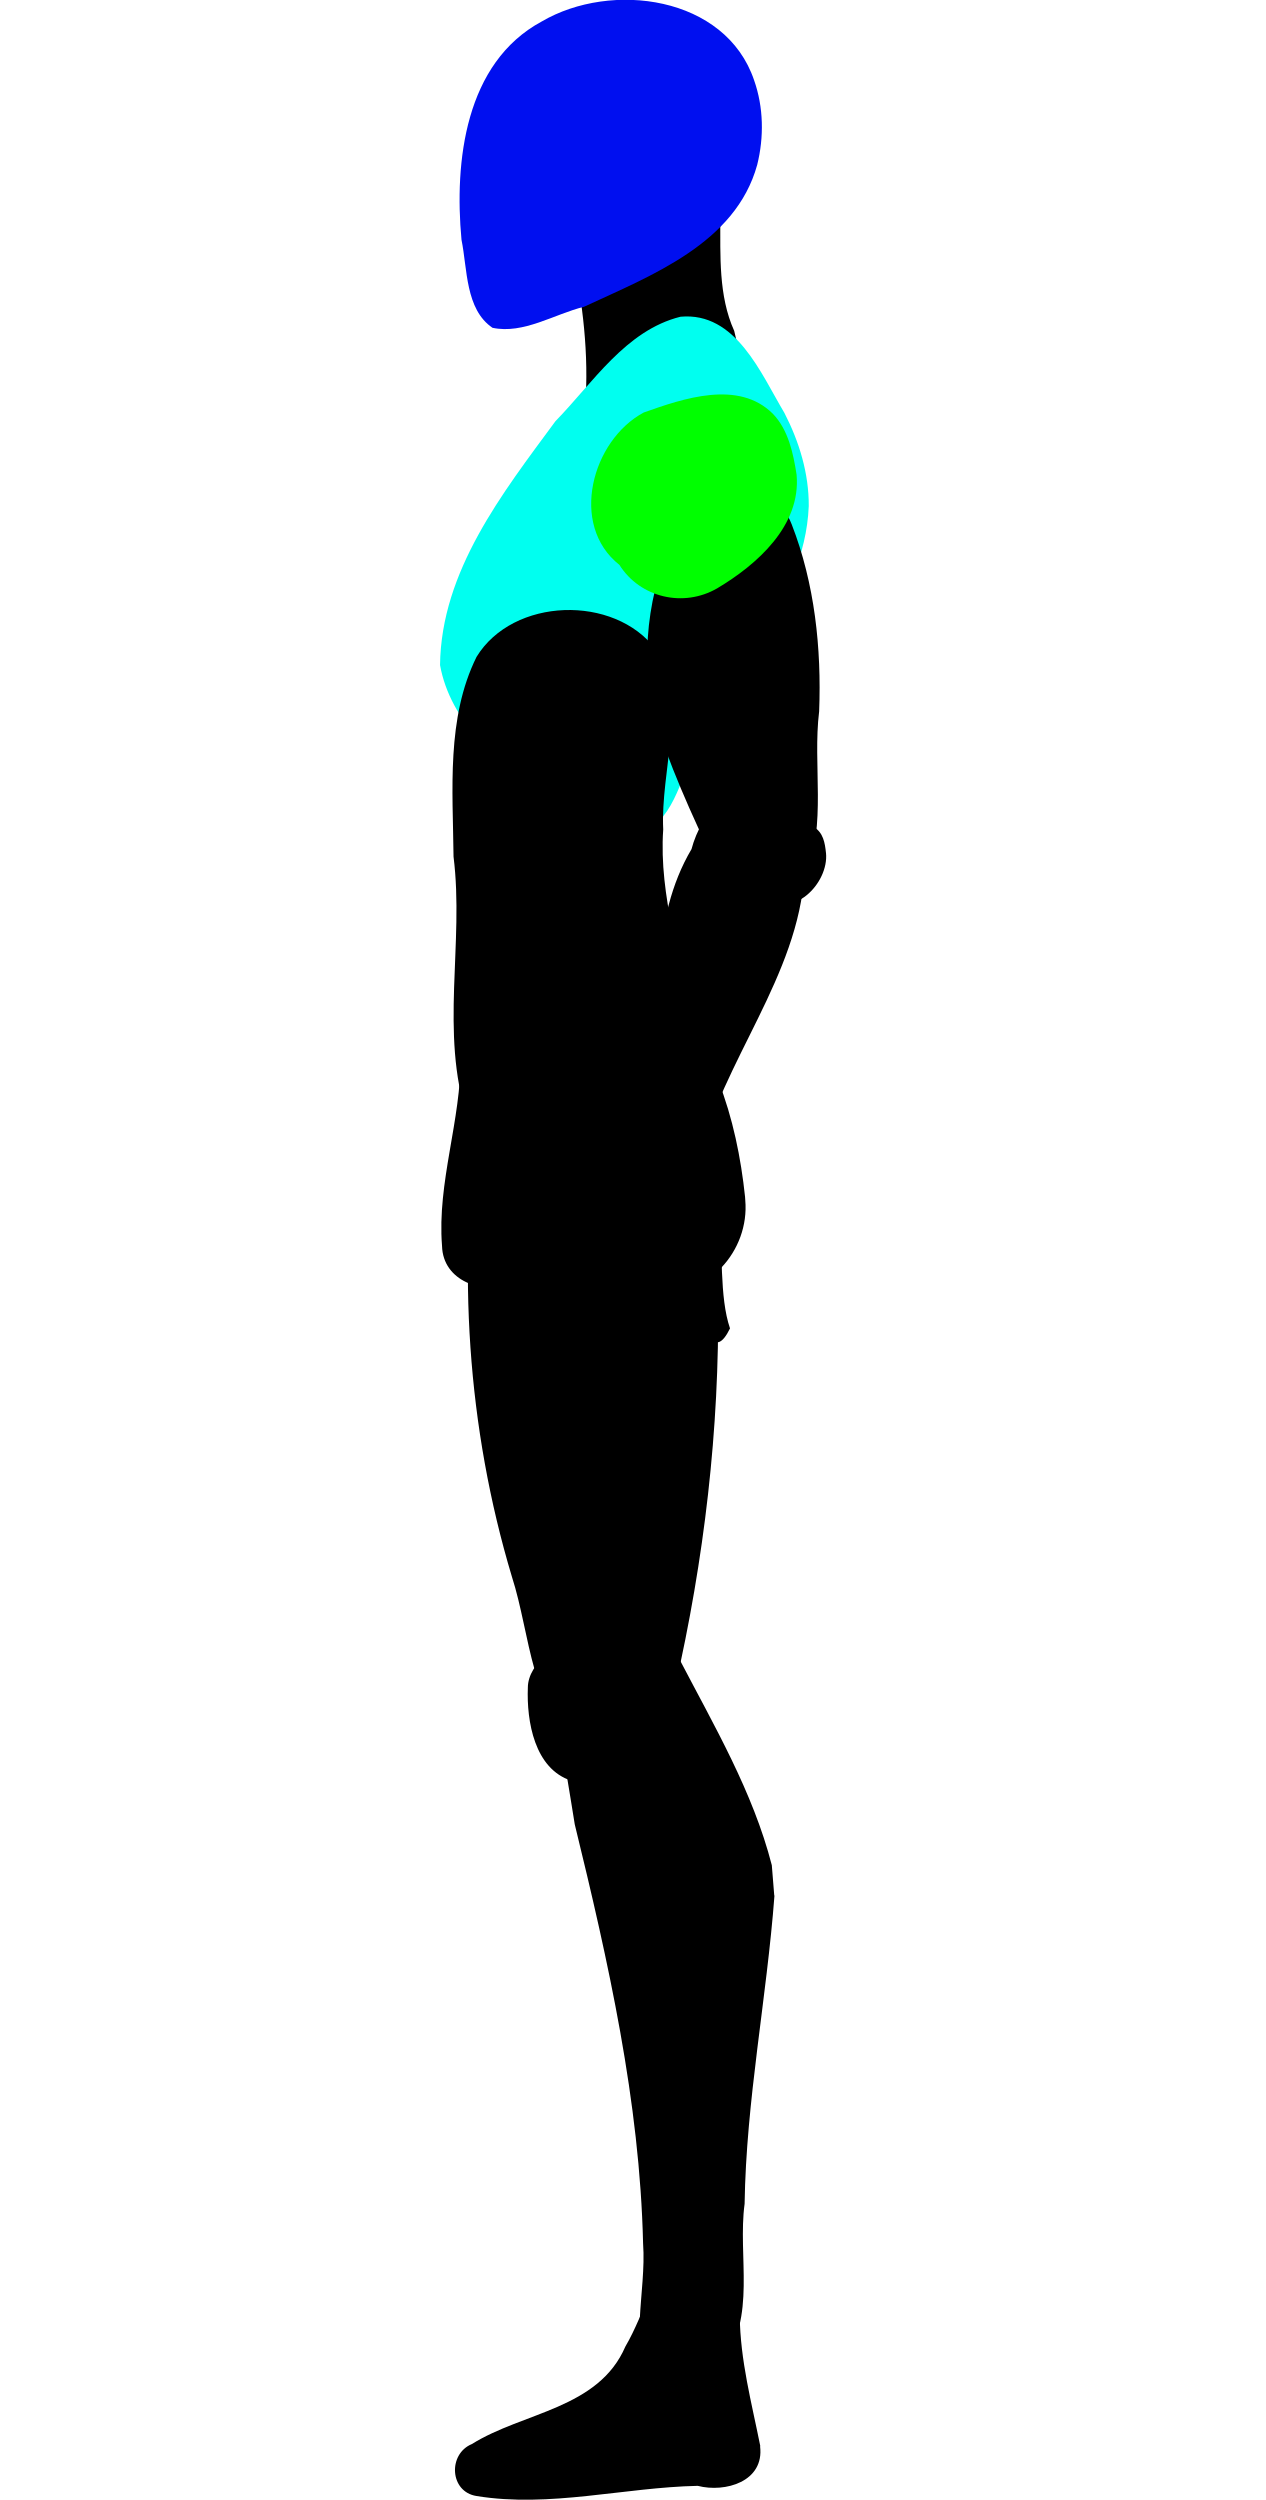
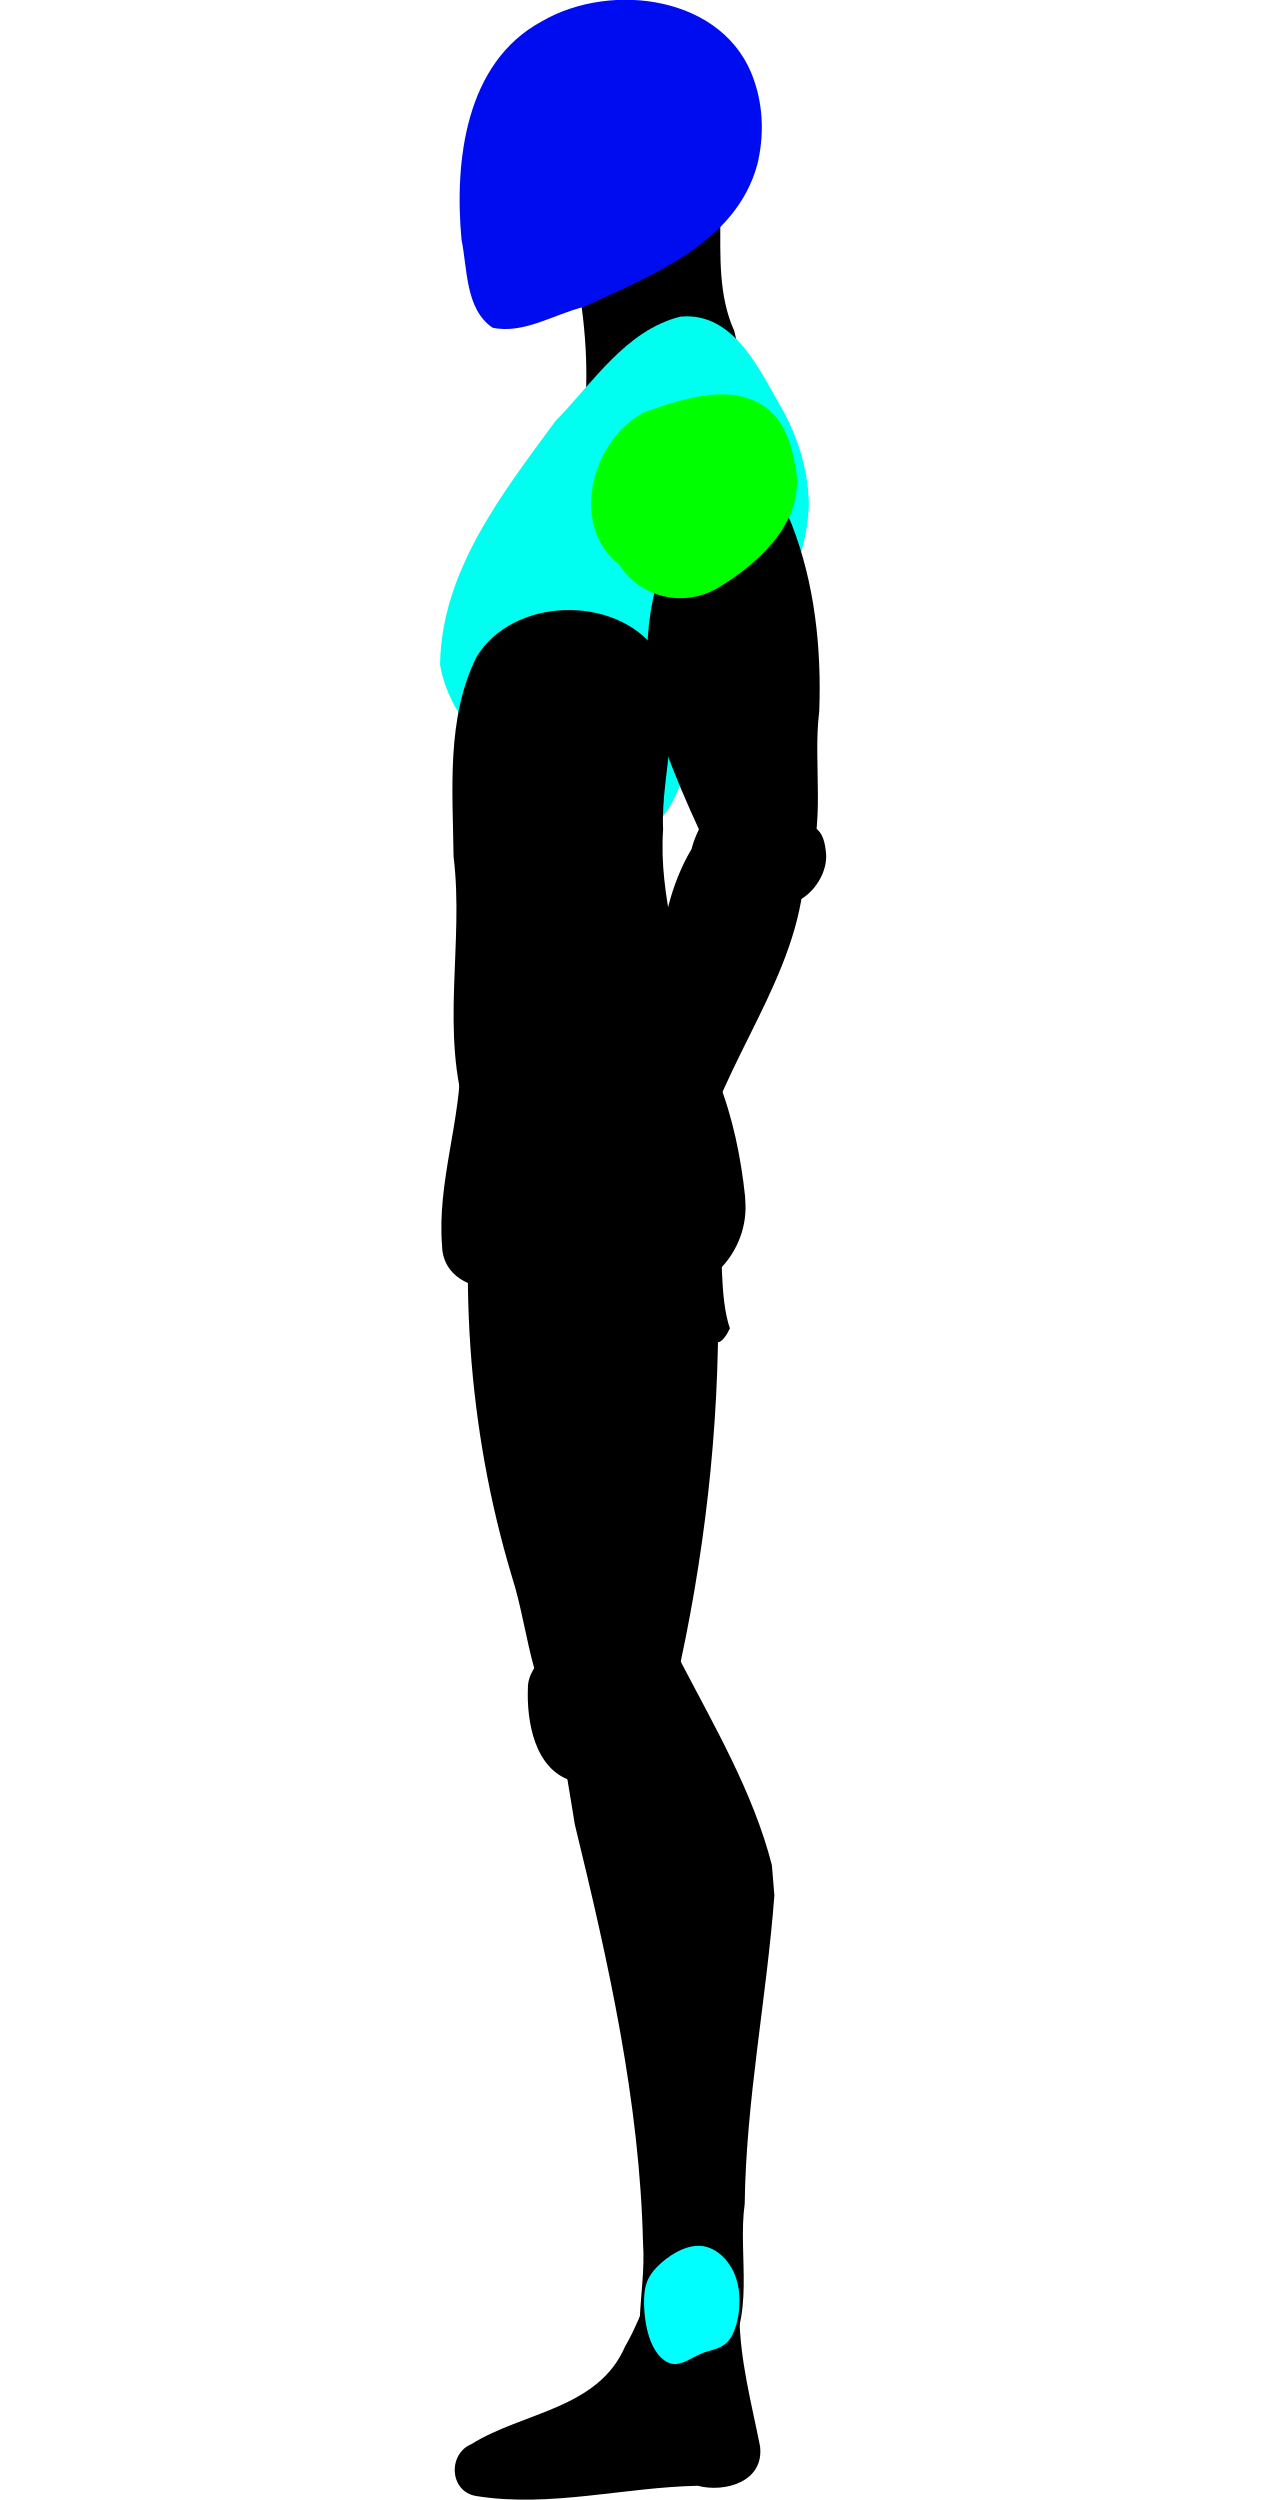
- <svg xmlns="http://www.w3.org/2000/svg" width="800" height="1580" viewBox="0 0 1.746 11.303" version="1.1" id="svg197">
-   <defs id="defs201" />
-   <path fill-rule="evenodd" fill="#000000" stroke="#555555" stroke-width="0" opacity="1" d="M 1.396,1.835 C 1.159,1.891 0.919,1.944 0.686,2.009 0.609,2.044 0.688,1.833 0.66,1.792 0.672,1.558 0.639,1.326 0.59,1.097 0.816,1.064 1.044,1.034 1.268,0.99 1.269,1.152 1.259,1.337 1.331,1.496 1.359,1.607 1.373,1.722 1.396,1.835 Z" id="neck" />
-   <path fill-rule="evenodd" fill="#00fff0" stroke="#555555" stroke-width="0" opacity="1" d="M 1.668,2.288 C 1.65,2.737 1.274,3.054 1.124,3.458 1.074,3.573 1.014,3.799 0.842,3.745 0.729,3.682 0.625,3.605 0.496,3.571 0.266,3.467 0.047,3.263 0.001,3.007 0.006,2.582 0.283,2.23 0.523,1.904 0.692,1.731 0.84,1.494 1.088,1.432 1.339,1.409 1.451,1.688 1.558,1.867 c 0.067,0.13 0.111,0.274 0.11,0.421 z" id="upperBody" />
-   <path fill-rule="evenodd" fill="#000000" stroke="#555555" stroke-width="0" opacity="1" d="M 1.137,4.642 C 1.161,4.978 0.817,5.186 0.525,5.234 0.375,5.272 0.146,5.243 0.124,5.052 -9.3977396e-4,4.669 0.111,4.265 0.062,3.873 0.059,3.572 0.029,3.247 0.166,2.97 0.331,2.7 0.789,2.687 0.976,2.936 1.121,3.184 0.997,3.482 1.01,3.75 0.989,4.056 1.097,4.344 1.137,4.642 Z" id="lowerBody" />
-   <path fill-rule="evenodd" fill="#000ff0" stroke="#555555" stroke-width="0" opacity="1" d="M 1.435,0.745 C 1.337,1.101 0.955,1.246 0.652,1.387 0.518,1.42 0.378,1.512 0.238,1.482 0.115,1.398 0.125,1.216 0.098,1.084 0.065,0.731 0.114,0.284 0.461,0.097 0.775,-0.087 1.292,-0.019 1.421,0.363 c 0.043,0.122 0.045,0.257 0.014,0.382 z" id="head" />
-   <path fill-rule="evenodd" fill="#000000" stroke="#555555" stroke-width="0" opacity="1" d="M 1.258,5.872 C 1.265,6.461 1.195,7.053 1.064,7.627 1.008,7.788 0.838,8.003 0.647,7.912 0.409,7.73 0.411,7.392 0.326,7.129 0.123,6.453 0.078,5.734 0.178,5.036 0.194,4.831 0.341,4.6 0.572,4.625 c 0.355,0.017 0.555,0.379 0.619,0.69 0.043,0.183 0.061,0.37 0.068,0.557 z" id="leftUpperLeg" />
-   <path fill-rule="evenodd" fill="#000000" stroke="#555555" stroke-width="0" opacity="1" d="M 1.513,8.57 C 1.478,9.035 1.385,9.496 1.378,9.964 1.346,10.2 1.433,10.48 1.276,10.681 1.203,10.76 1.076,10.92 0.961,10.818 0.849,10.614 0.935,10.365 0.919,10.143 0.904,9.501 0.762,8.87 0.61,8.248 0.571,7.986 0.487,7.677 0.648,7.439 0.761,7.281 1.006,7.334 1.083,7.501 c 0.157,0.301 0.333,0.601 0.418,0.932 0.004,0.046 0.007,0.091 0.011,0.137 z" id="leftLowerLeg" />
-   <path fill-rule="evenodd" fill="#000000" stroke="#555555" stroke-width="0" opacity="1" d="M 1.381,5.426 C 1.401,5.656 1.209,5.87 0.975,5.841 0.759,5.818 0.543,5.738 0.326,5.807 0.194,5.853 0.014,5.793 0.01,5.633 -0.013,5.345 0.097,5.065 0.094,4.776 0.106,4.615 0.065,4.407 0.233,4.309 0.464,4.149 0.789,4.236 0.962,4.443 1.234,4.686 1.343,5.06 1.38,5.411 Z" id="abdomen" />
-   <path fill-rule="evenodd" fill="#000000" stroke="#555555" stroke-width="0" opacity="1" d="m 1.448,11.06 c 0.02,0.16 -0.158,0.211 -0.282,0.179 -0.333,0.007 -0.669,0.1 -1,0.046 -0.122,-0.019 -0.13,-0.19 -0.021,-0.235 0.232,-0.145 0.572,-0.158 0.694,-0.441 0.091,-0.155 0.128,-0.352 0.271,-0.469 0.179,-0.039 0.243,0.19 0.246,0.329 0.002,0.203 0.054,0.395 0.093,0.591 z" id="leftFoot" />
-   <path fill-rule="evenodd" fill="#000000" stroke="#555555" stroke-width="0" opacity="1" d="M 0.727,7.771 C 0.734,7.871 0.726,8.038 0.595,8.051 0.428,7.998 0.392,7.782 0.398,7.63 0.398,7.519 0.547,7.398 0.631,7.51 c 0.066,0.069 0.082,0.17 0.096,0.261 z" id="leftKnee" />
-   <path fill-rule="evenodd" fill="#000000" stroke="#555555" stroke-width="0" opacity="1" d="M 1.715,3.216 C 1.685,3.462 1.75,3.726 1.654,3.959 1.56,4.123 1.32,4.06 1.247,3.91 1.138,3.683 1.033,3.451 0.96,3.209 0.906,2.925 0.949,2.612 1.094,2.362 1.201,2.184 1.51,2.157 1.591,2.371 1.695,2.638 1.726,2.931 1.715,3.216 Z" id="leftUpperArm" />
-   <path fill-rule="evenodd" fill="#00ff00" stroke="#555555" stroke-width="0" opacity="1" d="M 1.613,2.146 C 1.634,2.376 1.434,2.553 1.254,2.66 1.102,2.748 0.906,2.703 0.812,2.554 0.583,2.373 0.688,1.99 0.922,1.865 1.102,1.801 1.351,1.716 1.506,1.871 c 0.07,0.073 0.092,0.179 0.107,0.275 z" id="leftShoulder" />
-   <path fill-rule="evenodd" fill="#000000" stroke="#555555" stroke-width="0" opacity="1" d="M 1.746,3.856 C 1.76,3.994 1.592,4.164 1.466,4.05 1.346,3.919 1.514,3.639 1.69,3.738 c 0.044,0.027 0.051,0.072 0.056,0.119 z" id="leftElbow" />
-   <path fill-rule="evenodd" fill="#000000" stroke="#555555" stroke-width="0" opacity="1" d="M 1.65,3.857 C 1.664,4.337 1.328,4.72 1.193,5.161 1.173,5.305 1.003,5.322 0.901,5.26 0.841,5.149 0.924,5.008 0.924,4.89 1,4.54 0.949,4.158 1.138,3.839 1.18,3.677 1.342,3.467 1.53,3.548 1.639,3.607 1.65,3.747 1.65,3.857 Z" id="leftLowerArm" />
-   <path id="leftHand" d="M 0.98,5.105 C 0.69,5.19 0.616,5.511 0.486,5.746 0.648,5.934 0.762,5.36 0.703,5.757 0.705,5.883 0.576,6.091 0.677,6.152 0.802,6.169 0.862,5.477 0.84,5.956 0.78,6.12 0.886,6.449 0.945,6.099 0.949,5.894 1.027,5.628 1.018,5.98 0.981,6.207 1.201,6.272 1.141,5.961 1.149,5.46 1.17,6.296 1.312,6.006 1.214,5.719 1.385,5.171 0.98,5.105 Z" />
+ <svg xmlns="http://www.w3.org/2000/svg" width="800" height="1580" viewBox="0 0 800 1580" version="1.1" id="svg14">
+   <defs id="defs14">
+     </defs>
+   <g id="surface1">
+     <path style="fill:#000000;fill-opacity:1;fill-rule:evenodd;stroke:none" d="m 473.105,256.508 c -33.082,7.895 -66.715,15.227 -99.273,24.348 -10.738,4.863 0.324,-24.57 -3.605,-30.316 1.68,-32.797 -2.887,-65.184 -9.844,-97.16 31.656,-4.691 63.496,-8.879 94.848,-14.926 0.074,22.609 -1.289,48.492 8.805,70.633 3.898,15.578 5.852,31.676 9.07,47.422 z m 0,0" id="neck" />
+     <path style="fill:#00fff0;fill-opacity:1;fill-rule:evenodd;stroke:none" d="m 511.191,319.789 c -2.59,62.812 -55.086,107.105 -76.16,163.535 -6.922,16.129 -15.348,47.684 -39.328,40.199 -15.797,-8.879 -30.441,-19.555 -48.367,-24.32 -32.18,-14.586 -62.828,-43.047 -69.219,-78.934 0.734,-59.371 39.418,-108.492 72.918,-154.164 23.715,-24.145 44.281,-57.285 78.98,-66.004 35.109,-3.18 50.824,35.883 65.738,60.852 9.379,18.199 15.453,38.23 15.438,58.836 z m 0,0" id="upper_body" />
+     <path style="fill:#000000;fill-opacity:1;fill-rule:evenodd;stroke:none" d="m 436.926,648.891 c 3.328,46.906 -44.77,76.027 -85.539,82.699 -21.023,5.301 -52.953,1.27 -56.039,-25.406 -17.516,-53.582 -1.93,-109.965 -8.695,-164.836 -0.504,-41.973 -4.684,-87.469 14.535,-126.199 23.062,-37.754 87.004,-39.5 113.227,-4.699 20.273,34.582 2.898,76.254 4.672,113.734 -2.945,42.84 12.156,82.984 17.84,124.707 z m 0,0" id="path3" />
+     <path style="fill:#000cf0;fill-opacity:1;fill-rule:evenodd;stroke:none" d="m 478.57,104.152 c -13.656,49.777 -67.145,70.078 -109.484,89.777 -18.738,4.598 -38.285,17.434 -57.785,13.176 -17.238,-11.707 -15.832,-37.156 -19.621,-55.609 -4.578,-49.305 2.27,-111.848 50.699,-137.988 43.977,-25.672 116.242,-16.125 134.176,37.266 5.98,17.051 6.332,35.891 2.016,53.379 z m 0,0" id="head" />
+     <path style="fill:#000000;fill-opacity:1;fill-rule:evenodd;stroke:none" d="m 453.844,820.777 c 0.914,82.414 -8.816,165.172 -27.164,245.395 -7.867,22.441 -31.578,52.469 -58.258,39.875 -33.266,-25.496 -32.98,-72.699 -44.859,-109.527 -28.445,-94.535 -34.68,-195.035 -20.777,-292.602 2.273,-28.66 22.863,-60.895 55.117,-57.445 49.562,2.352 77.516,52.945 86.496,96.398 5.969,25.551 8.582,51.719 9.445,77.906 z m 0,0" id="path5" />
+     <path style="fill:#000000;fill-opacity:1;fill-rule:evenodd;stroke:none" d="m 489.402,1197.891 c -4.902,65.07 -17.906,129.465 -18.75,194.953 -4.578,32.898 7.633,72.098 -14.277,100.25 -10.27,10.984 -27.941,33.375 -44.086,19.082 -15.68,-28.547 -3.684,-63.367 -5.891,-94.379 -2.094,-89.762 -21.961,-177.91 -43.125,-264.797 -5.523,-36.621 -17.207,-79.848 5.266,-113.102 15.75,-22.137 50.113,-14.676 60.816,8.574 21.879,42.129 46.582,84.031 58.477,130.293 0.523,6.375 1.047,12.75 1.57,19.125 z m 0,0" id="path6" />
+     <path style="fill:#000000;fill-opacity:1;fill-rule:evenodd;stroke:none" d="m 470.996,758.441 c 2.742,32.148 -24,62.156 -56.781,58.027 -30.152,-3.129 -60.332,-14.422 -90.715,-4.773 -18.445,6.516 -43.633,-1.938 -44.109,-24.273 -3.266,-40.289 12.176,-79.426 11.719,-119.812 1.719,-22.516 -4.082,-51.609 19.406,-65.246 32.254,-22.34 77.773,-10.211 101.875,18.676 38.004,33.934 53.359,86.207 58.52,135.277 z m 0,0" id="abdomen" />
+     <path style="fill:#000000;fill-opacity:1;fill-rule:evenodd;stroke:none" d="m 480.344,1546.047 c 2.723,22.402 -22.059,29.461 -39.441,24.965 -46.523,0.938 -93.477,13.93 -139.852,6.488 -17.043,-2.625 -18.227,-26.605 -3,-32.895 32.395,-20.199 79.973,-22.062 97,-61.641 12.746,-21.66 17.941,-49.141 37.855,-65.519 24.996,-5.391 34.027,26.602 34.395,45.945 0.34,28.371 7.605,55.219 13.043,82.656 z m 0,0" id="left_feet" />
+     <path style="fill:#000000;fill-opacity:1;fill-rule:evenodd;stroke:none" d="m 379.527,1086.234 c 1.012,14.062 -0.047,37.34 -18.457,39.148 -23.289,-7.422 -28.281,-37.523 -27.438,-58.77 -0.023,-15.512 20.805,-32.551 32.48,-16.852 9.23,9.715 11.406,23.805 13.414,36.473 z m 0,0" id="path9" />
+     <path style="fill:#000000;fill-opacity:1;fill-rule:evenodd;stroke:none" d="m 517.75,449.512 c -4.188,34.379 4.801,71.266 -8.52,103.926 -13.207,22.918 -46.711,14.074 -56.949,-6.91 -15.207,-31.652 -29.949,-64.195 -40.117,-97.918 -7.594,-39.68 -1.566,-83.457 18.766,-118.496 14.906,-24.754 58.078,-28.656 69.484,1.348 14.5,37.32 18.848,78.242 17.336,118.051 z m 0,0" id="path10" />
+     <path style="fill:#00ff00;fill-opacity:1;fill-rule:evenodd;stroke:none" d="m 503.473,299.973 c 2.891,32.191 -25.09,56.922 -50.277,71.883 -21.211,12.207 -48.543,5.922 -61.785,-14.879 -32.016,-25.199 -17.289,-78.828 15.453,-96.293 25.156,-8.992 60.008,-20.832 81.668,0.809 9.758,10.188 12.871,25.023 14.941,38.48 z m 0,0" id="left_shoulder" />
+     <path style="fill:#000000;fill-opacity:1;fill-rule:evenodd;stroke:none" d="m 522.039,539.074 c 1.898,19.211 -21.504,42.949 -39.098,27.121 -16.77,-18.406 6.719,-57.461 31.285,-43.711 6.109,3.711 7.117,10.09 7.812,16.59 z m 0,0" id="path12" />
+     <path style="fill:#000000;fill-opacity:1;fill-rule:evenodd;stroke:none" d="m 508.629,539.137 c 1.938,67.07 -45.008,120.715 -63.898,182.301 -2.801,20.082 -26.496,22.484 -40.785,13.855 -8.473,-15.543 3.203,-35.188 3.16,-51.777 10.625,-48.844 3.492,-102.238 29.898,-146.824 5.891,-22.668 28.562,-52.102 54.801,-40.668 15.215,8.188 16.848,27.758 16.824,43.113 z m 0,0" id="left_lower_arm" />
+     <path style="fill:#00ffff" d="m 415.645,1432.276 c 6.423,-6.423 17.433,-13.763 27.526,-12.845 10.093,0.918 19.268,10.093 22.632,22.327 3.364,12.234 0.918,27.526 -3.67,35.172 -4.588,7.646 -11.316,7.646 -17.739,10.093 -6.423,2.447 -12.54,7.34 -18.351,7.034 -5.811,-0.306 -11.316,-5.811 -14.681,-14.069 -3.364,-8.258 -4.588,-19.268 -4.282,-27.526 0.306,-8.258 2.141,-13.763 8.564,-20.186 z" id="path15" />
+     <path style="fill:#000000;fill-opacity:1;fill-rule:nonzero;stroke:none" d="m 415.016,713.668 c -40.594,11.883 -50.953,56.699 -69.07,89.551 22.586,26.266 38.586,-53.953 30.305,1.582 0.191,17.602 -17.734,46.645 -3.688,55.207 17.512,2.391 25.836,-94.426 22.77,-27.461 -8.289,22.988 6.43,68.934 14.789,20.062 0.539,-28.73 11.461,-65.969 10.082,-16.742 -5.152,31.844 25.578,40.879 17.211,-2.617 1.145,-70.074 4.074,46.883 23.883,6.359 -13.586,-40.184 10.305,-116.797 -46.281,-125.941 z m 0,0" id="path14" />
+   </g>
</svg>
